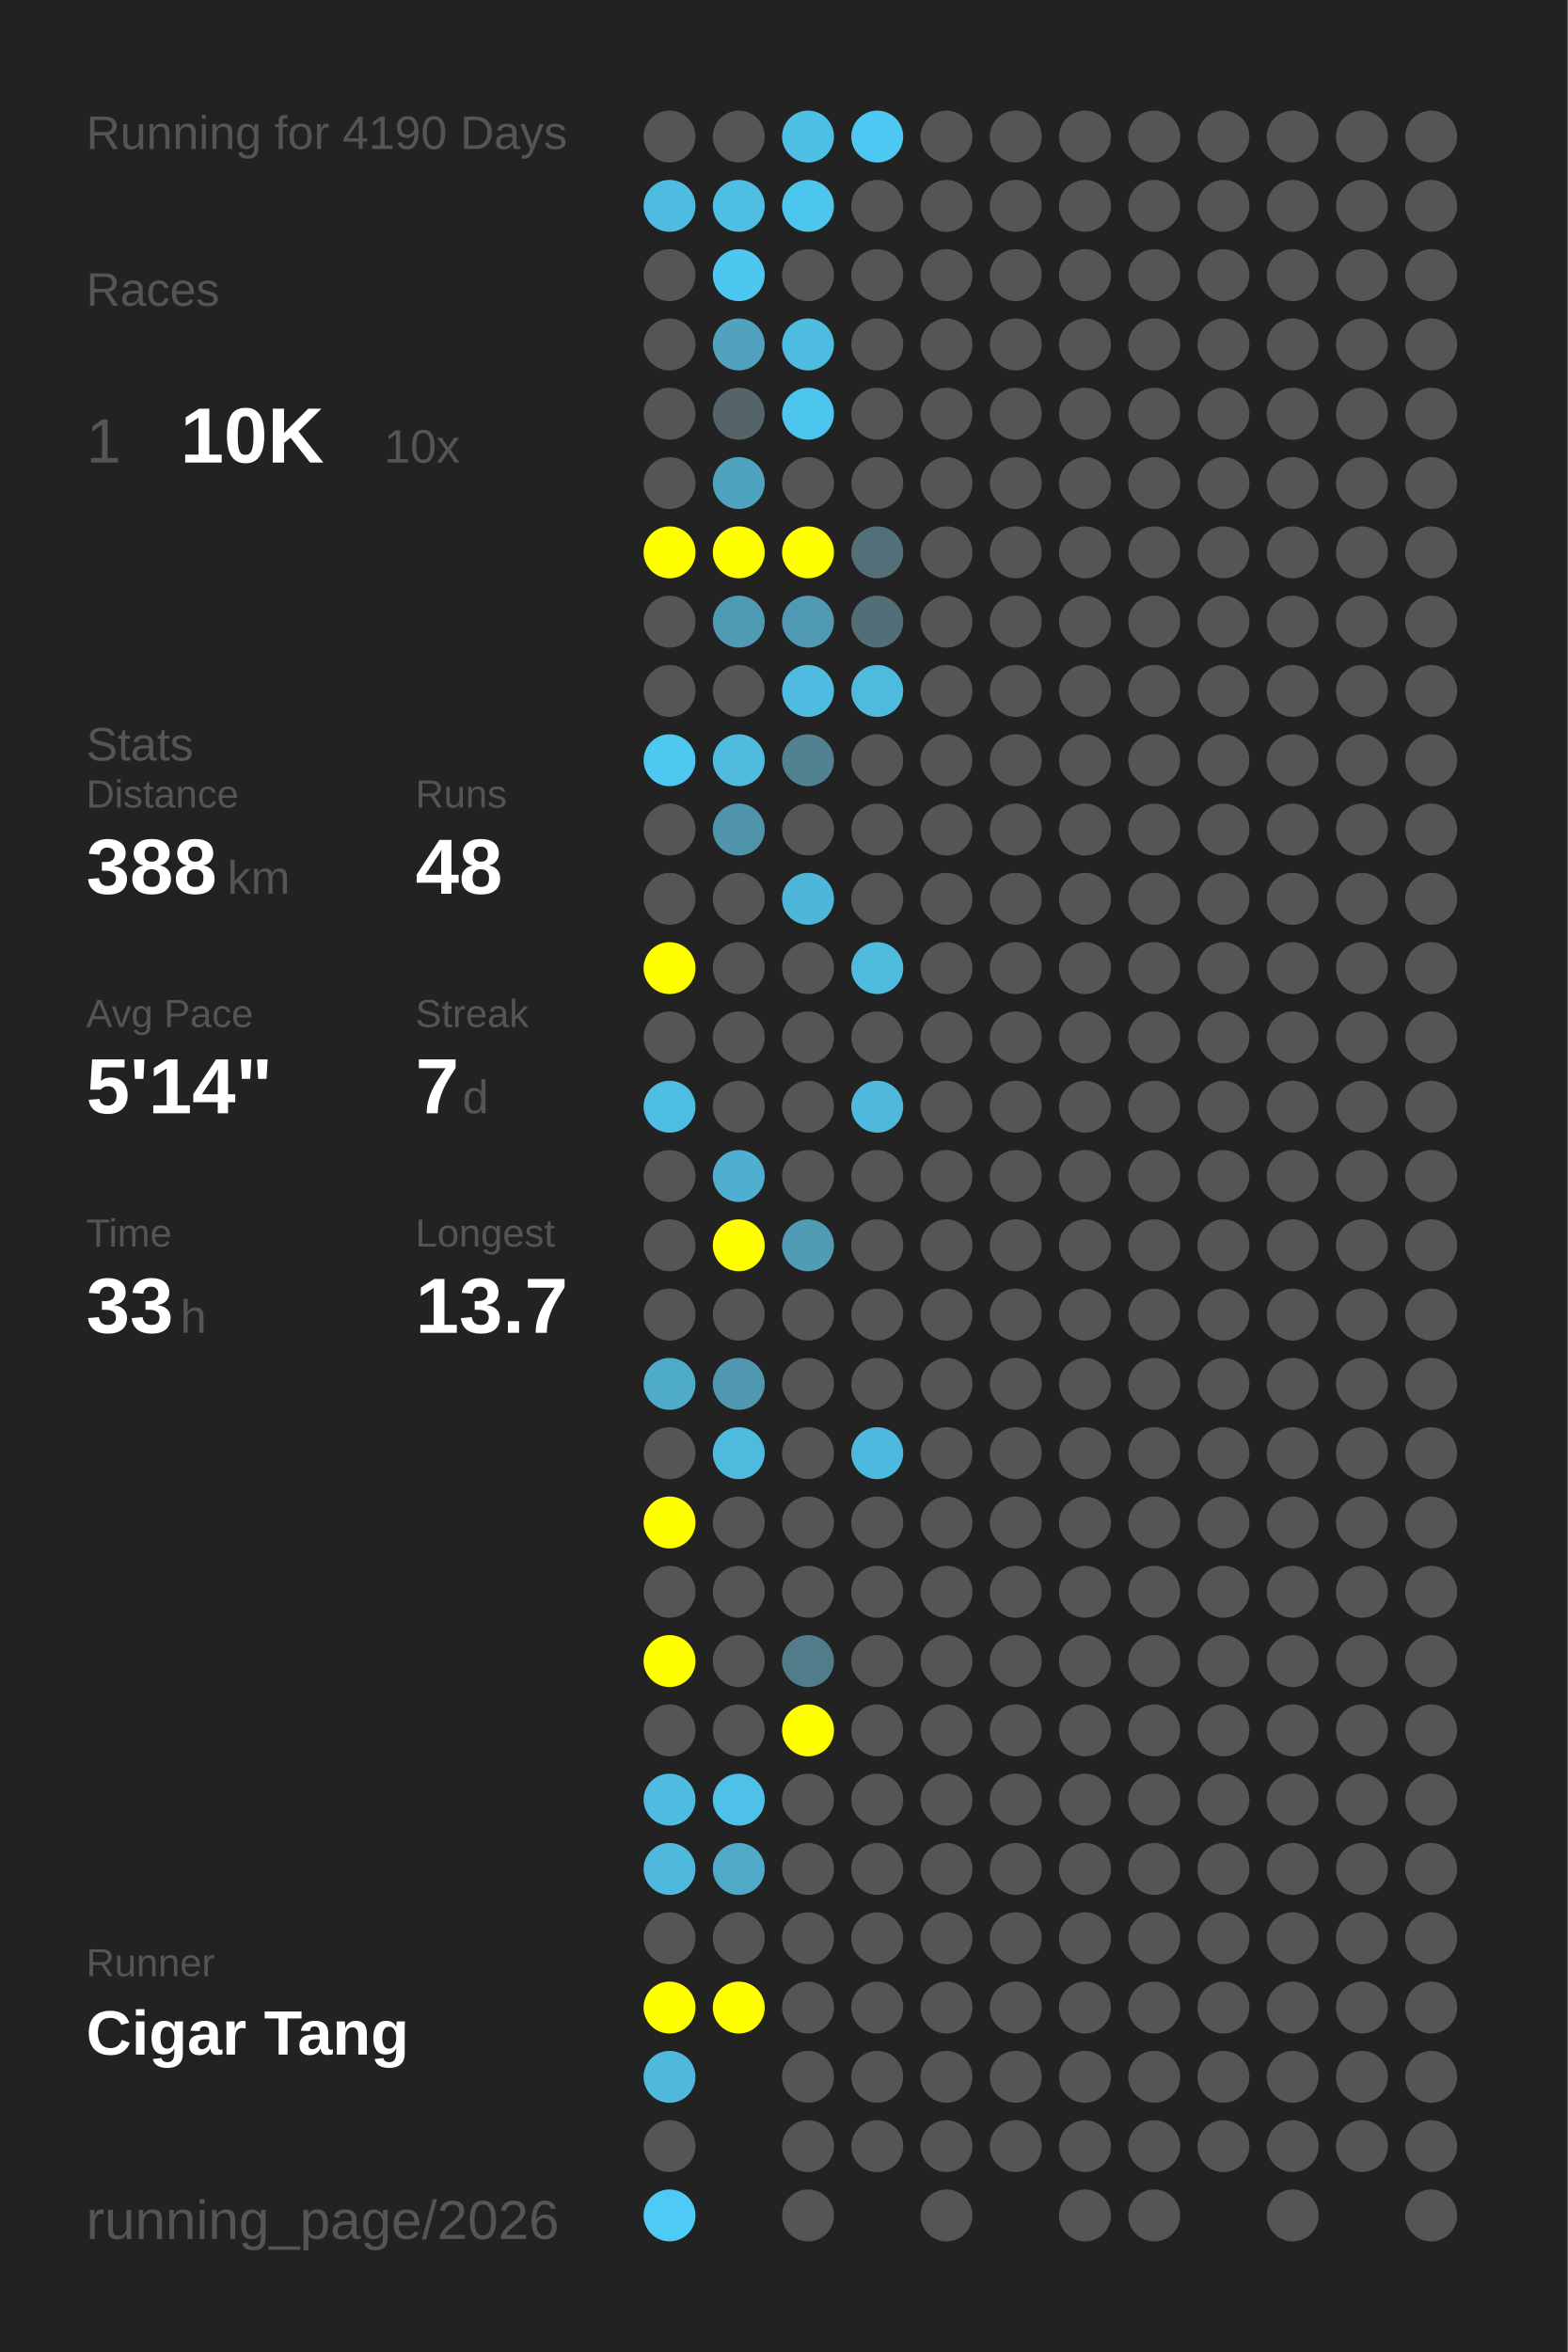
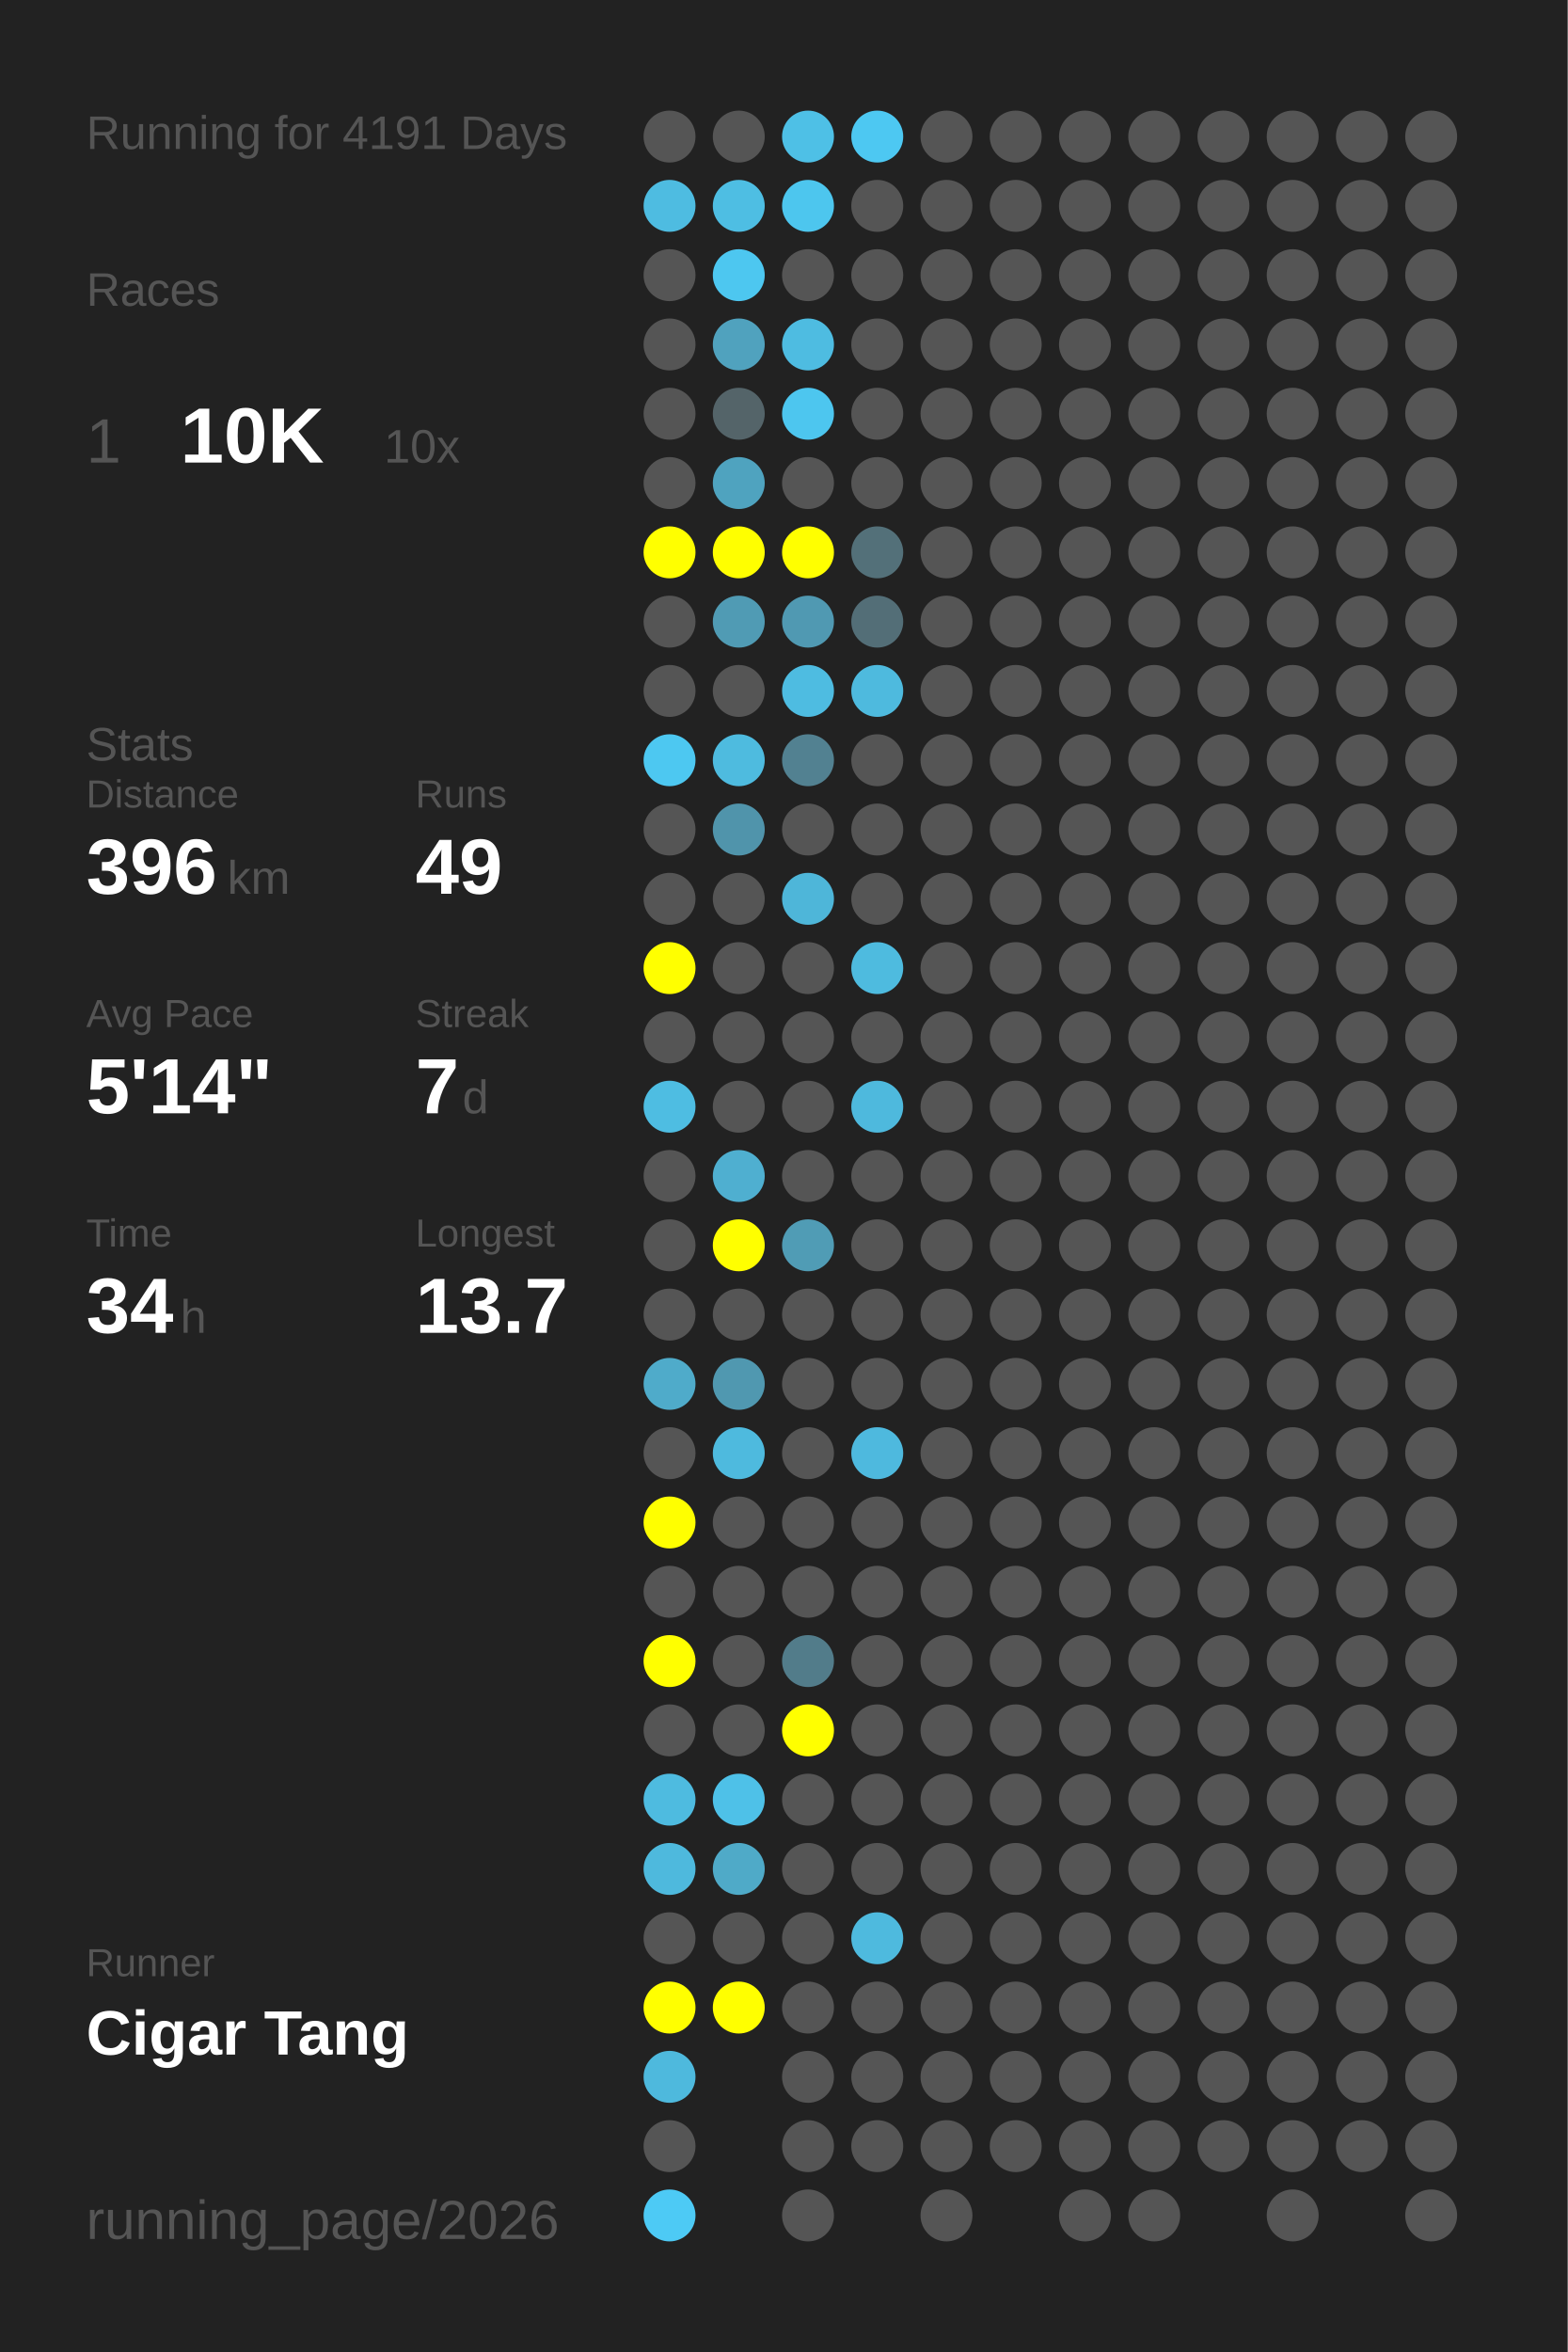
<svg xmlns="http://www.w3.org/2000/svg" baseProfile="full" height="300mm" version="1.1" viewBox="0,0,200,300" width="200mm">
  <defs />
  <rect fill="#222222" height="300" width="200" x="0" y="0" />
-   <text fill="#555555" style="font-size:6px; font-family:Arial;" x="11" y="19">Running for 4190 Days</text>
+   <text fill="#555555" style="font-size:6px; font-family:Arial;" x="11" y="19">Running for 4191 Days</text>
  <text fill="#555555" style="font-size:6px; font-family:Arial;" x="11" y="39">Races</text>
  <text fill="#555555" style="font-size:8px; font-family:Arial;" x="11" y="59">1</text>
  <text fill="#FFFFFF" style="font-size:10px; font-family:Arial; font-weight:bold;" x="23" y="59">10K</text>
  <text fill="#555555" style="font-size:6px; font-family:Arial;" x="49" y="59">10x</text>
  <text fill="#555555" style="font-size:6px; font-family:Arial;" x="11" y="97">Stats</text>
  <text fill="#555555" style="font-size:5px; font-family:Arial;" x="11" y="103">Distance</text>
-   <text fill="#FFFFFF" style="font-size:10px; font-family:Arial; font-weight:bold;" x="11" y="114">388</text>
+   <text fill="#FFFFFF" style="font-size:10px; font-family:Arial; font-weight:bold;" x="11" y="114">396</text>
  <text fill="#555555" style="font-size:6px; font-family:Arial;" x="29" y="114">km</text>
  <text fill="#555555" style="font-size:5px; font-family:Arial;" x="53" y="103">Runs</text>
-   <text fill="#FFFFFF" style="font-size:10px; font-family:Arial; font-weight:bold;" x="53" y="114">48</text>
+   <text fill="#FFFFFF" style="font-size:10px; font-family:Arial; font-weight:bold;" x="53" y="114">49</text>
  <text fill="#555555" style="font-size:5px; font-family:Arial;" x="11" y="131">Avg Pace</text>
  <text fill="#FFFFFF" style="font-size:10px; font-family:Arial; font-weight:bold;" x="11" y="142">5'14"</text>
  <text fill="#555555" style="font-size:5px; font-family:Arial;" x="53" y="131">Streak</text>
  <text fill="#FFFFFF" style="font-size:10px; font-family:Arial; font-weight:bold;" x="53" y="142">7</text>
  <text fill="#555555" style="font-size:6px; font-family:Arial;" x="59" y="142">d</text>
  <text fill="#555555" style="font-size:5px; font-family:Arial;" x="11" y="159">Time</text>
-   <text fill="#FFFFFF" style="font-size:10px; font-family:Arial; font-weight:bold;" x="11" y="170">33</text>
+   <text fill="#FFFFFF" style="font-size:10px; font-family:Arial; font-weight:bold;" x="11" y="170">34</text>
  <text fill="#555555" style="font-size:6px; font-family:Arial;" x="23" y="170">h</text>
  <text fill="#555555" style="font-size:5px; font-family:Arial;" x="53" y="159">Longest</text>
  <text fill="#FFFFFF" style="font-size:10px; font-family:Arial; font-weight:bold;" x="53" y="170">13.7</text>
  <text fill="#555555" style="font-size:5px; font-family:Arial;" x="11" y="252.065">Runner</text>
  <text fill="#FFFFFF" style="font-size:8px; font-family:Arial; font-weight:bold;" x="11" y="262.065">Cigar Tang</text>
  <text fill="#555555" style="font-size:7px; font-family:Arial;" x="11" y="285.581">running_page/2026</text>
  <circle cx="85.417" cy="17.419" fill="#555555" r="3.312" />
  <circle cx="85.417" cy="26.258" fill="#4ebce1" r="3.312" />
  <circle cx="85.417" cy="35.097" fill="#555555" r="3.312" />
  <circle cx="85.417" cy="43.935" fill="#555555" r="3.312" />
  <circle cx="85.417" cy="52.774" fill="#555555" r="3.312" />
  <circle cx="85.417" cy="61.613" fill="#555555" r="3.312" />
  <circle cx="85.417" cy="70.452" fill="#FFFF00" r="3.312" />
  <circle cx="85.417" cy="79.29" fill="#555555" r="3.312" />
  <circle cx="85.417" cy="88.129" fill="#555555" r="3.312" />
  <circle cx="85.417" cy="96.968" fill="#4dc8f1" r="3.312" />
  <circle cx="85.417" cy="105.806" fill="#555555" r="3.312" />
  <circle cx="85.417" cy="114.645" fill="#555555" r="3.312" />
  <circle cx="85.417" cy="123.484" fill="#FFFF00" r="3.312" />
  <circle cx="85.417" cy="132.323" fill="#555555" r="3.312" />
  <circle cx="85.417" cy="141.161" fill="#4ebde2" r="3.312" />
  <circle cx="85.417" cy="150" fill="#555555" r="3.312" />
  <circle cx="85.417" cy="158.839" fill="#555555" r="3.312" />
  <circle cx="85.417" cy="167.677" fill="#555555" r="3.312" />
  <circle cx="85.417" cy="176.516" fill="#4fabca" r="3.312" />
  <circle cx="85.417" cy="185.355" fill="#555555" r="3.312" />
  <circle cx="85.417" cy="194.194" fill="#FFFF00" r="3.312" />
  <circle cx="85.417" cy="203.032" fill="#555555" r="3.312" />
  <circle cx="85.417" cy="211.871" fill="#FFFF00" r="3.312" />
  <circle cx="85.417" cy="220.71" fill="#555555" r="3.312" />
  <circle cx="85.417" cy="229.548" fill="#4ebbe0" r="3.312" />
  <circle cx="85.417" cy="238.387" fill="#4eb9dd" r="3.312" />
  <circle cx="85.417" cy="247.226" fill="#555555" r="3.312" />
  <circle cx="85.417" cy="256.065" fill="#FFFF00" r="3.312" />
  <circle cx="85.417" cy="264.903" fill="#4eb9dd" r="3.312" />
  <circle cx="85.417" cy="273.742" fill="#555555" r="3.312" />
  <circle cx="85.417" cy="282.581" fill="#4dcaf5" r="3.312" />
  <circle cx="94.25" cy="17.419" fill="#555555" r="3.312" />
  <circle cx="94.25" cy="26.258" fill="#4ebee3" r="3.312" />
  <circle cx="94.25" cy="35.097" fill="#4dc7f0" r="3.312" />
  <circle cx="94.25" cy="43.935" fill="#50a2be" r="3.312" />
  <circle cx="94.25" cy="52.774" fill="#546469" r="3.312" />
  <circle cx="94.25" cy="61.613" fill="#4fa3bf" r="3.312" />
  <circle cx="94.25" cy="70.452" fill="#FFFF00" r="3.312" />
  <circle cx="94.25" cy="79.29" fill="#509bb4" r="3.312" />
  <circle cx="94.25" cy="88.129" fill="#555555" r="3.312" />
  <circle cx="94.25" cy="96.968" fill="#4ebbdf" r="3.312" />
  <circle cx="94.25" cy="105.806" fill="#5094ab" r="3.312" />
  <circle cx="94.25" cy="114.645" fill="#555555" r="3.312" />
  <circle cx="94.25" cy="123.484" fill="#555555" r="3.312" />
  <circle cx="94.25" cy="132.323" fill="#555555" r="3.312" />
  <circle cx="94.25" cy="141.161" fill="#555555" r="3.312" />
  <circle cx="94.25" cy="150" fill="#4fafd0" r="3.312" />
  <circle cx="94.25" cy="158.839" fill="#FFFF00" r="3.312" />
  <circle cx="94.25" cy="167.677" fill="#555555" r="3.312" />
  <circle cx="94.25" cy="176.516" fill="#5098b0" r="3.312" />
  <circle cx="94.25" cy="185.355" fill="#4ebade" r="3.312" />
  <circle cx="94.25" cy="194.194" fill="#555555" r="3.312" />
  <circle cx="94.25" cy="203.032" fill="#555555" r="3.312" />
  <circle cx="94.25" cy="211.871" fill="#555555" r="3.312" />
  <circle cx="94.25" cy="220.71" fill="#555555" r="3.312" />
  <circle cx="94.25" cy="229.548" fill="#4ec1e8" r="3.312" />
  <circle cx="94.25" cy="238.387" fill="#4faac8" r="3.312" />
  <circle cx="94.25" cy="247.226" fill="#555555" r="3.312" />
  <circle cx="94.25" cy="256.065" fill="#FFFF00" r="3.312" />
  <circle cx="103.083" cy="17.419" fill="#4ec0e6" r="3.312" />
  <circle cx="103.083" cy="26.258" fill="#4dc6ee" r="3.312" />
  <circle cx="103.083" cy="35.097" fill="#555555" r="3.312" />
  <circle cx="103.083" cy="43.935" fill="#4ebce1" r="3.312" />
  <circle cx="103.083" cy="52.774" fill="#4dc6ef" r="3.312" />
  <circle cx="103.083" cy="61.613" fill="#555555" r="3.312" />
  <circle cx="103.083" cy="70.452" fill="#FFFF00" r="3.312" />
  <circle cx="103.083" cy="79.29" fill="#5099b2" r="3.312" />
  <circle cx="103.083" cy="88.129" fill="#4ebce1" r="3.312" />
  <circle cx="103.083" cy="96.968" fill="#528191" r="3.312" />
  <circle cx="103.083" cy="105.806" fill="#555555" r="3.312" />
  <circle cx="103.083" cy="114.645" fill="#4eb6d9" r="3.312" />
  <circle cx="103.083" cy="123.484" fill="#555555" r="3.312" />
  <circle cx="103.083" cy="132.323" fill="#555555" r="3.312" />
  <circle cx="103.083" cy="141.161" fill="#555555" r="3.312" />
  <circle cx="103.083" cy="150" fill="#555555" r="3.312" />
  <circle cx="103.083" cy="158.839" fill="#509cb5" r="3.312" />
  <circle cx="103.083" cy="167.677" fill="#555555" r="3.312" />
  <circle cx="103.083" cy="176.516" fill="#555555" r="3.312" />
  <circle cx="103.083" cy="185.355" fill="#555555" r="3.312" />
  <circle cx="103.083" cy="194.194" fill="#555555" r="3.312" />
  <circle cx="103.083" cy="203.032" fill="#555555" r="3.312" />
  <circle cx="103.083" cy="211.871" fill="#527c8a" r="3.312" />
  <circle cx="103.083" cy="220.71" fill="#FFFF00" r="3.312" />
  <circle cx="103.083" cy="229.548" fill="#555555" r="3.312" />
  <circle cx="103.083" cy="238.387" fill="#555555" r="3.312" />
  <circle cx="103.083" cy="247.226" fill="#555555" r="3.312" />
  <circle cx="103.083" cy="256.065" fill="#555555" r="3.312" />
  <circle cx="103.083" cy="264.903" fill="#555555" r="3.312" />
  <circle cx="103.083" cy="273.742" fill="#555555" r="3.312" />
  <circle cx="103.083" cy="282.581" fill="#555555" r="3.312" />
  <circle cx="111.917" cy="17.419" fill="#4dc8f2" r="3.312" />
  <circle cx="111.917" cy="26.258" fill="#555555" r="3.312" />
  <circle cx="111.917" cy="35.097" fill="#555555" r="3.312" />
  <circle cx="111.917" cy="43.935" fill="#555555" r="3.312" />
  <circle cx="111.917" cy="52.774" fill="#555555" r="3.312" />
  <circle cx="111.917" cy="61.613" fill="#555555" r="3.312" />
  <circle cx="111.917" cy="70.452" fill="#537079" r="3.312" />
  <circle cx="111.917" cy="79.29" fill="#536e77" r="3.312" />
  <circle cx="111.917" cy="88.129" fill="#4ebade" r="3.312" />
  <circle cx="111.917" cy="96.968" fill="#555555" r="3.312" />
  <circle cx="111.917" cy="105.806" fill="#555555" r="3.312" />
  <circle cx="111.917" cy="114.645" fill="#555555" r="3.312" />
  <circle cx="111.917" cy="123.484" fill="#4ebbdf" r="3.312" />
  <circle cx="111.917" cy="132.323" fill="#555555" r="3.312" />
  <circle cx="111.917" cy="141.161" fill="#4eb9dd" r="3.312" />
  <circle cx="111.917" cy="150" fill="#555555" r="3.312" />
  <circle cx="111.917" cy="158.839" fill="#555555" r="3.312" />
  <circle cx="111.917" cy="167.677" fill="#555555" r="3.312" />
  <circle cx="111.917" cy="176.516" fill="#555555" r="3.312" />
  <circle cx="111.917" cy="185.355" fill="#4eb9de" r="3.312" />
  <circle cx="111.917" cy="194.194" fill="#555555" r="3.312" />
  <circle cx="111.917" cy="203.032" fill="#555555" r="3.312" />
  <circle cx="111.917" cy="211.871" fill="#555555" r="3.312" />
  <circle cx="111.917" cy="220.71" fill="#555555" r="3.312" />
  <circle cx="111.917" cy="229.548" fill="#555555" r="3.312" />
  <circle cx="111.917" cy="238.387" fill="#555555" r="3.312" />
-   <circle cx="111.917" cy="247.226" fill="#555555" r="3.312" />
+   <circle cx="111.917" cy="247.226" fill="#4ebade" r="3.312" />
  <circle cx="111.917" cy="256.065" fill="#555555" r="3.312" />
  <circle cx="111.917" cy="264.903" fill="#555555" r="3.312" />
  <circle cx="111.917" cy="273.742" fill="#555555" r="3.312" />
  <circle cx="120.75" cy="17.419" fill="#555555" r="3.312" />
  <circle cx="120.75" cy="26.258" fill="#555555" r="3.312" />
  <circle cx="120.75" cy="35.097" fill="#555555" r="3.312" />
  <circle cx="120.75" cy="43.935" fill="#555555" r="3.312" />
  <circle cx="120.75" cy="52.774" fill="#555555" r="3.312" />
  <circle cx="120.75" cy="61.613" fill="#555555" r="3.312" />
  <circle cx="120.75" cy="70.452" fill="#555555" r="3.312" />
  <circle cx="120.75" cy="79.29" fill="#555555" r="3.312" />
  <circle cx="120.75" cy="88.129" fill="#555555" r="3.312" />
  <circle cx="120.75" cy="96.968" fill="#555555" r="3.312" />
  <circle cx="120.75" cy="105.806" fill="#555555" r="3.312" />
  <circle cx="120.75" cy="114.645" fill="#555555" r="3.312" />
  <circle cx="120.75" cy="123.484" fill="#555555" r="3.312" />
  <circle cx="120.75" cy="132.323" fill="#555555" r="3.312" />
  <circle cx="120.75" cy="141.161" fill="#555555" r="3.312" />
  <circle cx="120.75" cy="150" fill="#555555" r="3.312" />
  <circle cx="120.75" cy="158.839" fill="#555555" r="3.312" />
  <circle cx="120.75" cy="167.677" fill="#555555" r="3.312" />
  <circle cx="120.75" cy="176.516" fill="#555555" r="3.312" />
  <circle cx="120.75" cy="185.355" fill="#555555" r="3.312" />
  <circle cx="120.75" cy="194.194" fill="#555555" r="3.312" />
  <circle cx="120.75" cy="203.032" fill="#555555" r="3.312" />
  <circle cx="120.75" cy="211.871" fill="#555555" r="3.312" />
  <circle cx="120.75" cy="220.71" fill="#555555" r="3.312" />
  <circle cx="120.75" cy="229.548" fill="#555555" r="3.312" />
  <circle cx="120.75" cy="238.387" fill="#555555" r="3.312" />
  <circle cx="120.75" cy="247.226" fill="#555555" r="3.312" />
  <circle cx="120.75" cy="256.065" fill="#555555" r="3.312" />
  <circle cx="120.75" cy="264.903" fill="#555555" r="3.312" />
  <circle cx="120.75" cy="273.742" fill="#555555" r="3.312" />
  <circle cx="120.75" cy="282.581" fill="#555555" r="3.312" />
  <circle cx="129.583" cy="17.419" fill="#555555" r="3.312" />
  <circle cx="129.583" cy="26.258" fill="#555555" r="3.312" />
  <circle cx="129.583" cy="35.097" fill="#555555" r="3.312" />
  <circle cx="129.583" cy="43.935" fill="#555555" r="3.312" />
  <circle cx="129.583" cy="52.774" fill="#555555" r="3.312" />
  <circle cx="129.583" cy="61.613" fill="#555555" r="3.312" />
  <circle cx="129.583" cy="70.452" fill="#555555" r="3.312" />
  <circle cx="129.583" cy="79.29" fill="#555555" r="3.312" />
  <circle cx="129.583" cy="88.129" fill="#555555" r="3.312" />
  <circle cx="129.583" cy="96.968" fill="#555555" r="3.312" />
  <circle cx="129.583" cy="105.806" fill="#555555" r="3.312" />
  <circle cx="129.583" cy="114.645" fill="#555555" r="3.312" />
  <circle cx="129.583" cy="123.484" fill="#555555" r="3.312" />
  <circle cx="129.583" cy="132.323" fill="#555555" r="3.312" />
  <circle cx="129.583" cy="141.161" fill="#555555" r="3.312" />
  <circle cx="129.583" cy="150" fill="#555555" r="3.312" />
  <circle cx="129.583" cy="158.839" fill="#555555" r="3.312" />
  <circle cx="129.583" cy="167.677" fill="#555555" r="3.312" />
  <circle cx="129.583" cy="176.516" fill="#555555" r="3.312" />
  <circle cx="129.583" cy="185.355" fill="#555555" r="3.312" />
  <circle cx="129.583" cy="194.194" fill="#555555" r="3.312" />
  <circle cx="129.583" cy="203.032" fill="#555555" r="3.312" />
  <circle cx="129.583" cy="211.871" fill="#555555" r="3.312" />
  <circle cx="129.583" cy="220.71" fill="#555555" r="3.312" />
  <circle cx="129.583" cy="229.548" fill="#555555" r="3.312" />
  <circle cx="129.583" cy="238.387" fill="#555555" r="3.312" />
  <circle cx="129.583" cy="247.226" fill="#555555" r="3.312" />
  <circle cx="129.583" cy="256.065" fill="#555555" r="3.312" />
  <circle cx="129.583" cy="264.903" fill="#555555" r="3.312" />
  <circle cx="129.583" cy="273.742" fill="#555555" r="3.312" />
  <circle cx="138.417" cy="17.419" fill="#555555" r="3.312" />
  <circle cx="138.417" cy="26.258" fill="#555555" r="3.312" />
  <circle cx="138.417" cy="35.097" fill="#555555" r="3.312" />
  <circle cx="138.417" cy="43.935" fill="#555555" r="3.312" />
  <circle cx="138.417" cy="52.774" fill="#555555" r="3.312" />
  <circle cx="138.417" cy="61.613" fill="#555555" r="3.312" />
  <circle cx="138.417" cy="70.452" fill="#555555" r="3.312" />
  <circle cx="138.417" cy="79.29" fill="#555555" r="3.312" />
  <circle cx="138.417" cy="88.129" fill="#555555" r="3.312" />
  <circle cx="138.417" cy="96.968" fill="#555555" r="3.312" />
  <circle cx="138.417" cy="105.806" fill="#555555" r="3.312" />
  <circle cx="138.417" cy="114.645" fill="#555555" r="3.312" />
  <circle cx="138.417" cy="123.484" fill="#555555" r="3.312" />
  <circle cx="138.417" cy="132.323" fill="#555555" r="3.312" />
  <circle cx="138.417" cy="141.161" fill="#555555" r="3.312" />
  <circle cx="138.417" cy="150" fill="#555555" r="3.312" />
  <circle cx="138.417" cy="158.839" fill="#555555" r="3.312" />
  <circle cx="138.417" cy="167.677" fill="#555555" r="3.312" />
  <circle cx="138.417" cy="176.516" fill="#555555" r="3.312" />
  <circle cx="138.417" cy="185.355" fill="#555555" r="3.312" />
  <circle cx="138.417" cy="194.194" fill="#555555" r="3.312" />
  <circle cx="138.417" cy="203.032" fill="#555555" r="3.312" />
  <circle cx="138.417" cy="211.871" fill="#555555" r="3.312" />
  <circle cx="138.417" cy="220.71" fill="#555555" r="3.312" />
  <circle cx="138.417" cy="229.548" fill="#555555" r="3.312" />
  <circle cx="138.417" cy="238.387" fill="#555555" r="3.312" />
  <circle cx="138.417" cy="247.226" fill="#555555" r="3.312" />
  <circle cx="138.417" cy="256.065" fill="#555555" r="3.312" />
  <circle cx="138.417" cy="264.903" fill="#555555" r="3.312" />
  <circle cx="138.417" cy="273.742" fill="#555555" r="3.312" />
  <circle cx="138.417" cy="282.581" fill="#555555" r="3.312" />
  <circle cx="147.25" cy="17.419" fill="#555555" r="3.312" />
  <circle cx="147.25" cy="26.258" fill="#555555" r="3.312" />
  <circle cx="147.25" cy="35.097" fill="#555555" r="3.312" />
  <circle cx="147.25" cy="43.935" fill="#555555" r="3.312" />
  <circle cx="147.25" cy="52.774" fill="#555555" r="3.312" />
  <circle cx="147.25" cy="61.613" fill="#555555" r="3.312" />
  <circle cx="147.25" cy="70.452" fill="#555555" r="3.312" />
  <circle cx="147.25" cy="79.29" fill="#555555" r="3.312" />
  <circle cx="147.25" cy="88.129" fill="#555555" r="3.312" />
  <circle cx="147.25" cy="96.968" fill="#555555" r="3.312" />
  <circle cx="147.25" cy="105.806" fill="#555555" r="3.312" />
  <circle cx="147.25" cy="114.645" fill="#555555" r="3.312" />
  <circle cx="147.25" cy="123.484" fill="#555555" r="3.312" />
  <circle cx="147.25" cy="132.323" fill="#555555" r="3.312" />
  <circle cx="147.25" cy="141.161" fill="#555555" r="3.312" />
  <circle cx="147.25" cy="150" fill="#555555" r="3.312" />
  <circle cx="147.25" cy="158.839" fill="#555555" r="3.312" />
  <circle cx="147.25" cy="167.677" fill="#555555" r="3.312" />
  <circle cx="147.25" cy="176.516" fill="#555555" r="3.312" />
  <circle cx="147.25" cy="185.355" fill="#555555" r="3.312" />
  <circle cx="147.25" cy="194.194" fill="#555555" r="3.312" />
  <circle cx="147.25" cy="203.032" fill="#555555" r="3.312" />
  <circle cx="147.25" cy="211.871" fill="#555555" r="3.312" />
  <circle cx="147.25" cy="220.71" fill="#555555" r="3.312" />
  <circle cx="147.25" cy="229.548" fill="#555555" r="3.312" />
  <circle cx="147.25" cy="238.387" fill="#555555" r="3.312" />
  <circle cx="147.25" cy="247.226" fill="#555555" r="3.312" />
  <circle cx="147.25" cy="256.065" fill="#555555" r="3.312" />
  <circle cx="147.25" cy="264.903" fill="#555555" r="3.312" />
  <circle cx="147.25" cy="273.742" fill="#555555" r="3.312" />
  <circle cx="147.25" cy="282.581" fill="#555555" r="3.312" />
  <circle cx="156.083" cy="17.419" fill="#555555" r="3.312" />
  <circle cx="156.083" cy="26.258" fill="#555555" r="3.312" />
  <circle cx="156.083" cy="35.097" fill="#555555" r="3.312" />
  <circle cx="156.083" cy="43.935" fill="#555555" r="3.312" />
  <circle cx="156.083" cy="52.774" fill="#555555" r="3.312" />
  <circle cx="156.083" cy="61.613" fill="#555555" r="3.312" />
  <circle cx="156.083" cy="70.452" fill="#555555" r="3.312" />
  <circle cx="156.083" cy="79.29" fill="#555555" r="3.312" />
  <circle cx="156.083" cy="88.129" fill="#555555" r="3.312" />
  <circle cx="156.083" cy="96.968" fill="#555555" r="3.312" />
  <circle cx="156.083" cy="105.806" fill="#555555" r="3.312" />
  <circle cx="156.083" cy="114.645" fill="#555555" r="3.312" />
  <circle cx="156.083" cy="123.484" fill="#555555" r="3.312" />
  <circle cx="156.083" cy="132.323" fill="#555555" r="3.312" />
  <circle cx="156.083" cy="141.161" fill="#555555" r="3.312" />
  <circle cx="156.083" cy="150" fill="#555555" r="3.312" />
  <circle cx="156.083" cy="158.839" fill="#555555" r="3.312" />
  <circle cx="156.083" cy="167.677" fill="#555555" r="3.312" />
  <circle cx="156.083" cy="176.516" fill="#555555" r="3.312" />
  <circle cx="156.083" cy="185.355" fill="#555555" r="3.312" />
  <circle cx="156.083" cy="194.194" fill="#555555" r="3.312" />
  <circle cx="156.083" cy="203.032" fill="#555555" r="3.312" />
  <circle cx="156.083" cy="211.871" fill="#555555" r="3.312" />
  <circle cx="156.083" cy="220.71" fill="#555555" r="3.312" />
  <circle cx="156.083" cy="229.548" fill="#555555" r="3.312" />
  <circle cx="156.083" cy="238.387" fill="#555555" r="3.312" />
  <circle cx="156.083" cy="247.226" fill="#555555" r="3.312" />
  <circle cx="156.083" cy="256.065" fill="#555555" r="3.312" />
  <circle cx="156.083" cy="264.903" fill="#555555" r="3.312" />
  <circle cx="156.083" cy="273.742" fill="#555555" r="3.312" />
  <circle cx="164.917" cy="17.419" fill="#555555" r="3.312" />
  <circle cx="164.917" cy="26.258" fill="#555555" r="3.312" />
  <circle cx="164.917" cy="35.097" fill="#555555" r="3.312" />
  <circle cx="164.917" cy="43.935" fill="#555555" r="3.312" />
  <circle cx="164.917" cy="52.774" fill="#555555" r="3.312" />
  <circle cx="164.917" cy="61.613" fill="#555555" r="3.312" />
  <circle cx="164.917" cy="70.452" fill="#555555" r="3.312" />
  <circle cx="164.917" cy="79.29" fill="#555555" r="3.312" />
  <circle cx="164.917" cy="88.129" fill="#555555" r="3.312" />
  <circle cx="164.917" cy="96.968" fill="#555555" r="3.312" />
  <circle cx="164.917" cy="105.806" fill="#555555" r="3.312" />
  <circle cx="164.917" cy="114.645" fill="#555555" r="3.312" />
  <circle cx="164.917" cy="123.484" fill="#555555" r="3.312" />
  <circle cx="164.917" cy="132.323" fill="#555555" r="3.312" />
  <circle cx="164.917" cy="141.161" fill="#555555" r="3.312" />
  <circle cx="164.917" cy="150" fill="#555555" r="3.312" />
  <circle cx="164.917" cy="158.839" fill="#555555" r="3.312" />
  <circle cx="164.917" cy="167.677" fill="#555555" r="3.312" />
  <circle cx="164.917" cy="176.516" fill="#555555" r="3.312" />
  <circle cx="164.917" cy="185.355" fill="#555555" r="3.312" />
  <circle cx="164.917" cy="194.194" fill="#555555" r="3.312" />
  <circle cx="164.917" cy="203.032" fill="#555555" r="3.312" />
  <circle cx="164.917" cy="211.871" fill="#555555" r="3.312" />
  <circle cx="164.917" cy="220.71" fill="#555555" r="3.312" />
  <circle cx="164.917" cy="229.548" fill="#555555" r="3.312" />
  <circle cx="164.917" cy="238.387" fill="#555555" r="3.312" />
  <circle cx="164.917" cy="247.226" fill="#555555" r="3.312" />
  <circle cx="164.917" cy="256.065" fill="#555555" r="3.312" />
  <circle cx="164.917" cy="264.903" fill="#555555" r="3.312" />
  <circle cx="164.917" cy="273.742" fill="#555555" r="3.312" />
  <circle cx="164.917" cy="282.581" fill="#555555" r="3.312" />
  <circle cx="173.75" cy="17.419" fill="#555555" r="3.312" />
  <circle cx="173.75" cy="26.258" fill="#555555" r="3.312" />
  <circle cx="173.75" cy="35.097" fill="#555555" r="3.312" />
  <circle cx="173.75" cy="43.935" fill="#555555" r="3.312" />
  <circle cx="173.75" cy="52.774" fill="#555555" r="3.312" />
  <circle cx="173.75" cy="61.613" fill="#555555" r="3.312" />
  <circle cx="173.75" cy="70.452" fill="#555555" r="3.312" />
  <circle cx="173.75" cy="79.29" fill="#555555" r="3.312" />
  <circle cx="173.75" cy="88.129" fill="#555555" r="3.312" />
  <circle cx="173.75" cy="96.968" fill="#555555" r="3.312" />
  <circle cx="173.75" cy="105.806" fill="#555555" r="3.312" />
  <circle cx="173.75" cy="114.645" fill="#555555" r="3.312" />
  <circle cx="173.75" cy="123.484" fill="#555555" r="3.312" />
  <circle cx="173.75" cy="132.323" fill="#555555" r="3.312" />
  <circle cx="173.75" cy="141.161" fill="#555555" r="3.312" />
  <circle cx="173.75" cy="150" fill="#555555" r="3.312" />
  <circle cx="173.75" cy="158.839" fill="#555555" r="3.312" />
  <circle cx="173.75" cy="167.677" fill="#555555" r="3.312" />
  <circle cx="173.75" cy="176.516" fill="#555555" r="3.312" />
  <circle cx="173.75" cy="185.355" fill="#555555" r="3.312" />
  <circle cx="173.75" cy="194.194" fill="#555555" r="3.312" />
  <circle cx="173.75" cy="203.032" fill="#555555" r="3.312" />
  <circle cx="173.75" cy="211.871" fill="#555555" r="3.312" />
  <circle cx="173.75" cy="220.71" fill="#555555" r="3.312" />
  <circle cx="173.75" cy="229.548" fill="#555555" r="3.312" />
  <circle cx="173.75" cy="238.387" fill="#555555" r="3.312" />
  <circle cx="173.75" cy="247.226" fill="#555555" r="3.312" />
  <circle cx="173.75" cy="256.065" fill="#555555" r="3.312" />
  <circle cx="173.75" cy="264.903" fill="#555555" r="3.312" />
  <circle cx="173.75" cy="273.742" fill="#555555" r="3.312" />
  <circle cx="182.583" cy="17.419" fill="#555555" r="3.312" />
  <circle cx="182.583" cy="26.258" fill="#555555" r="3.312" />
  <circle cx="182.583" cy="35.097" fill="#555555" r="3.312" />
  <circle cx="182.583" cy="43.935" fill="#555555" r="3.312" />
  <circle cx="182.583" cy="52.774" fill="#555555" r="3.312" />
  <circle cx="182.583" cy="61.613" fill="#555555" r="3.312" />
  <circle cx="182.583" cy="70.452" fill="#555555" r="3.312" />
  <circle cx="182.583" cy="79.29" fill="#555555" r="3.312" />
  <circle cx="182.583" cy="88.129" fill="#555555" r="3.312" />
  <circle cx="182.583" cy="96.968" fill="#555555" r="3.312" />
  <circle cx="182.583" cy="105.806" fill="#555555" r="3.312" />
  <circle cx="182.583" cy="114.645" fill="#555555" r="3.312" />
  <circle cx="182.583" cy="123.484" fill="#555555" r="3.312" />
  <circle cx="182.583" cy="132.323" fill="#555555" r="3.312" />
  <circle cx="182.583" cy="141.161" fill="#555555" r="3.312" />
  <circle cx="182.583" cy="150" fill="#555555" r="3.312" />
  <circle cx="182.583" cy="158.839" fill="#555555" r="3.312" />
  <circle cx="182.583" cy="167.677" fill="#555555" r="3.312" />
  <circle cx="182.583" cy="176.516" fill="#555555" r="3.312" />
  <circle cx="182.583" cy="185.355" fill="#555555" r="3.312" />
  <circle cx="182.583" cy="194.194" fill="#555555" r="3.312" />
  <circle cx="182.583" cy="203.032" fill="#555555" r="3.312" />
  <circle cx="182.583" cy="211.871" fill="#555555" r="3.312" />
  <circle cx="182.583" cy="220.71" fill="#555555" r="3.312" />
  <circle cx="182.583" cy="229.548" fill="#555555" r="3.312" />
  <circle cx="182.583" cy="238.387" fill="#555555" r="3.312" />
  <circle cx="182.583" cy="247.226" fill="#555555" r="3.312" />
  <circle cx="182.583" cy="256.065" fill="#555555" r="3.312" />
  <circle cx="182.583" cy="264.903" fill="#555555" r="3.312" />
  <circle cx="182.583" cy="273.742" fill="#555555" r="3.312" />
  <circle cx="182.583" cy="282.581" fill="#555555" r="3.312" />
</svg>
